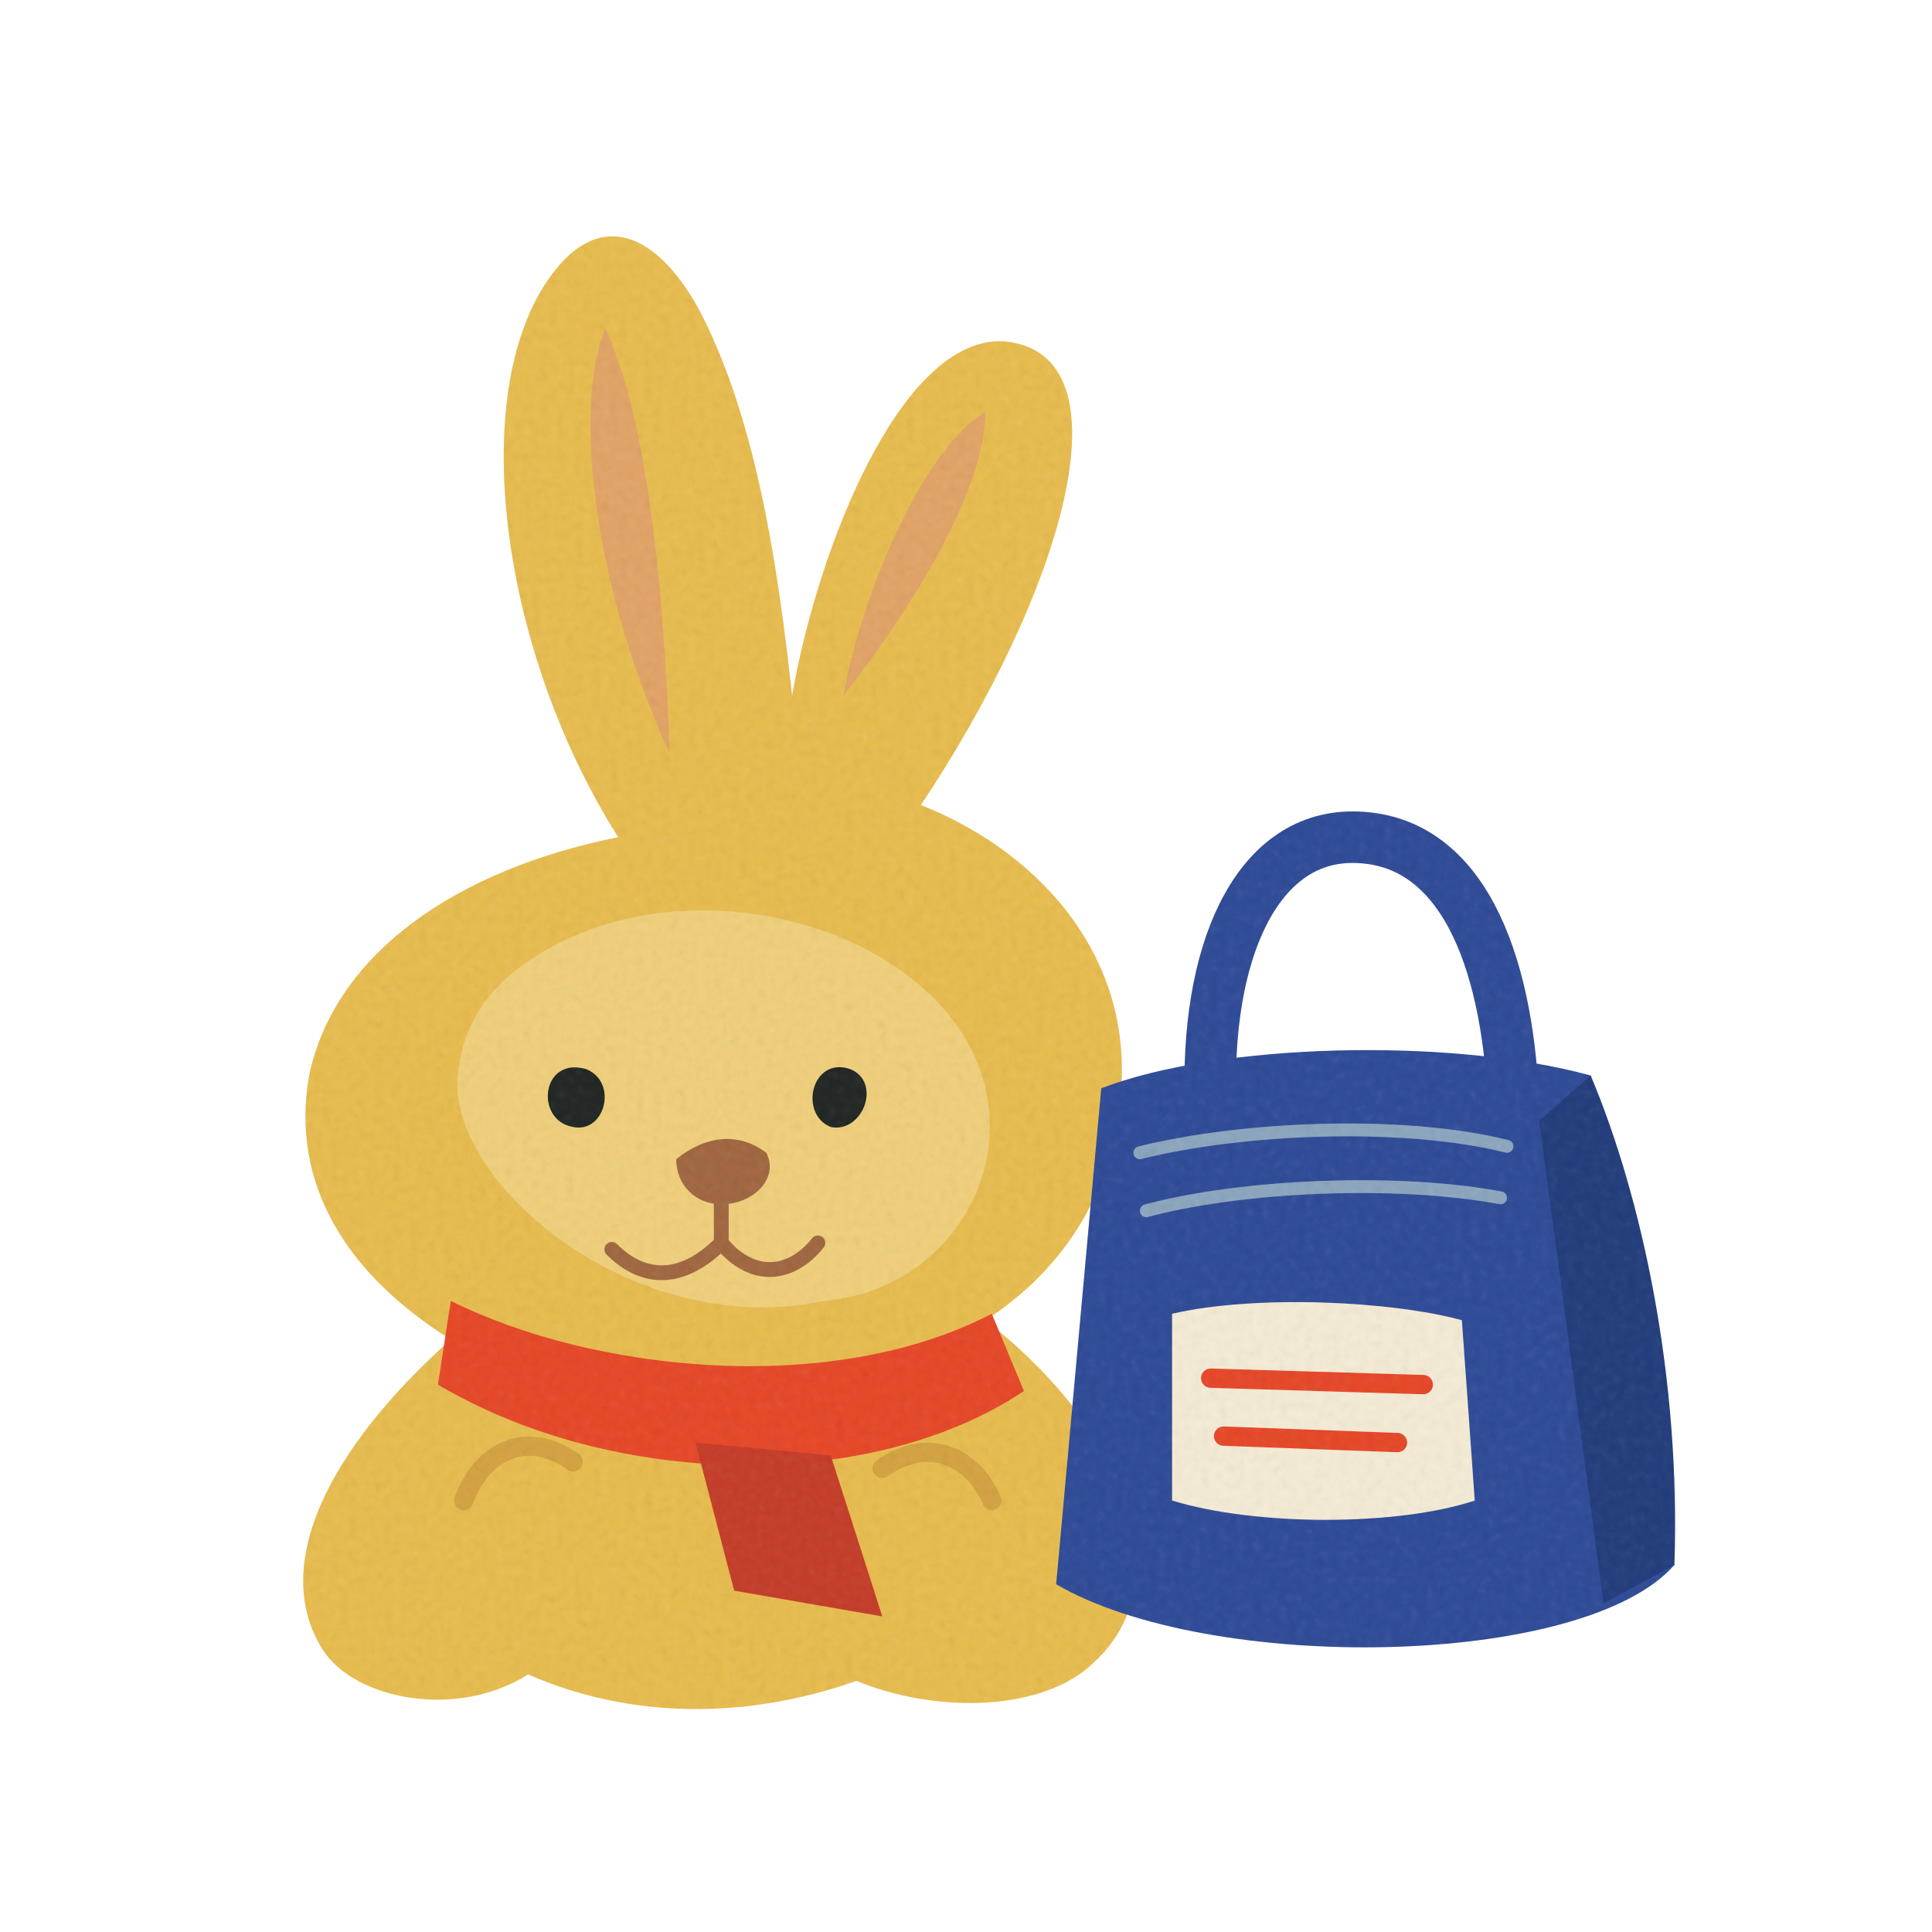
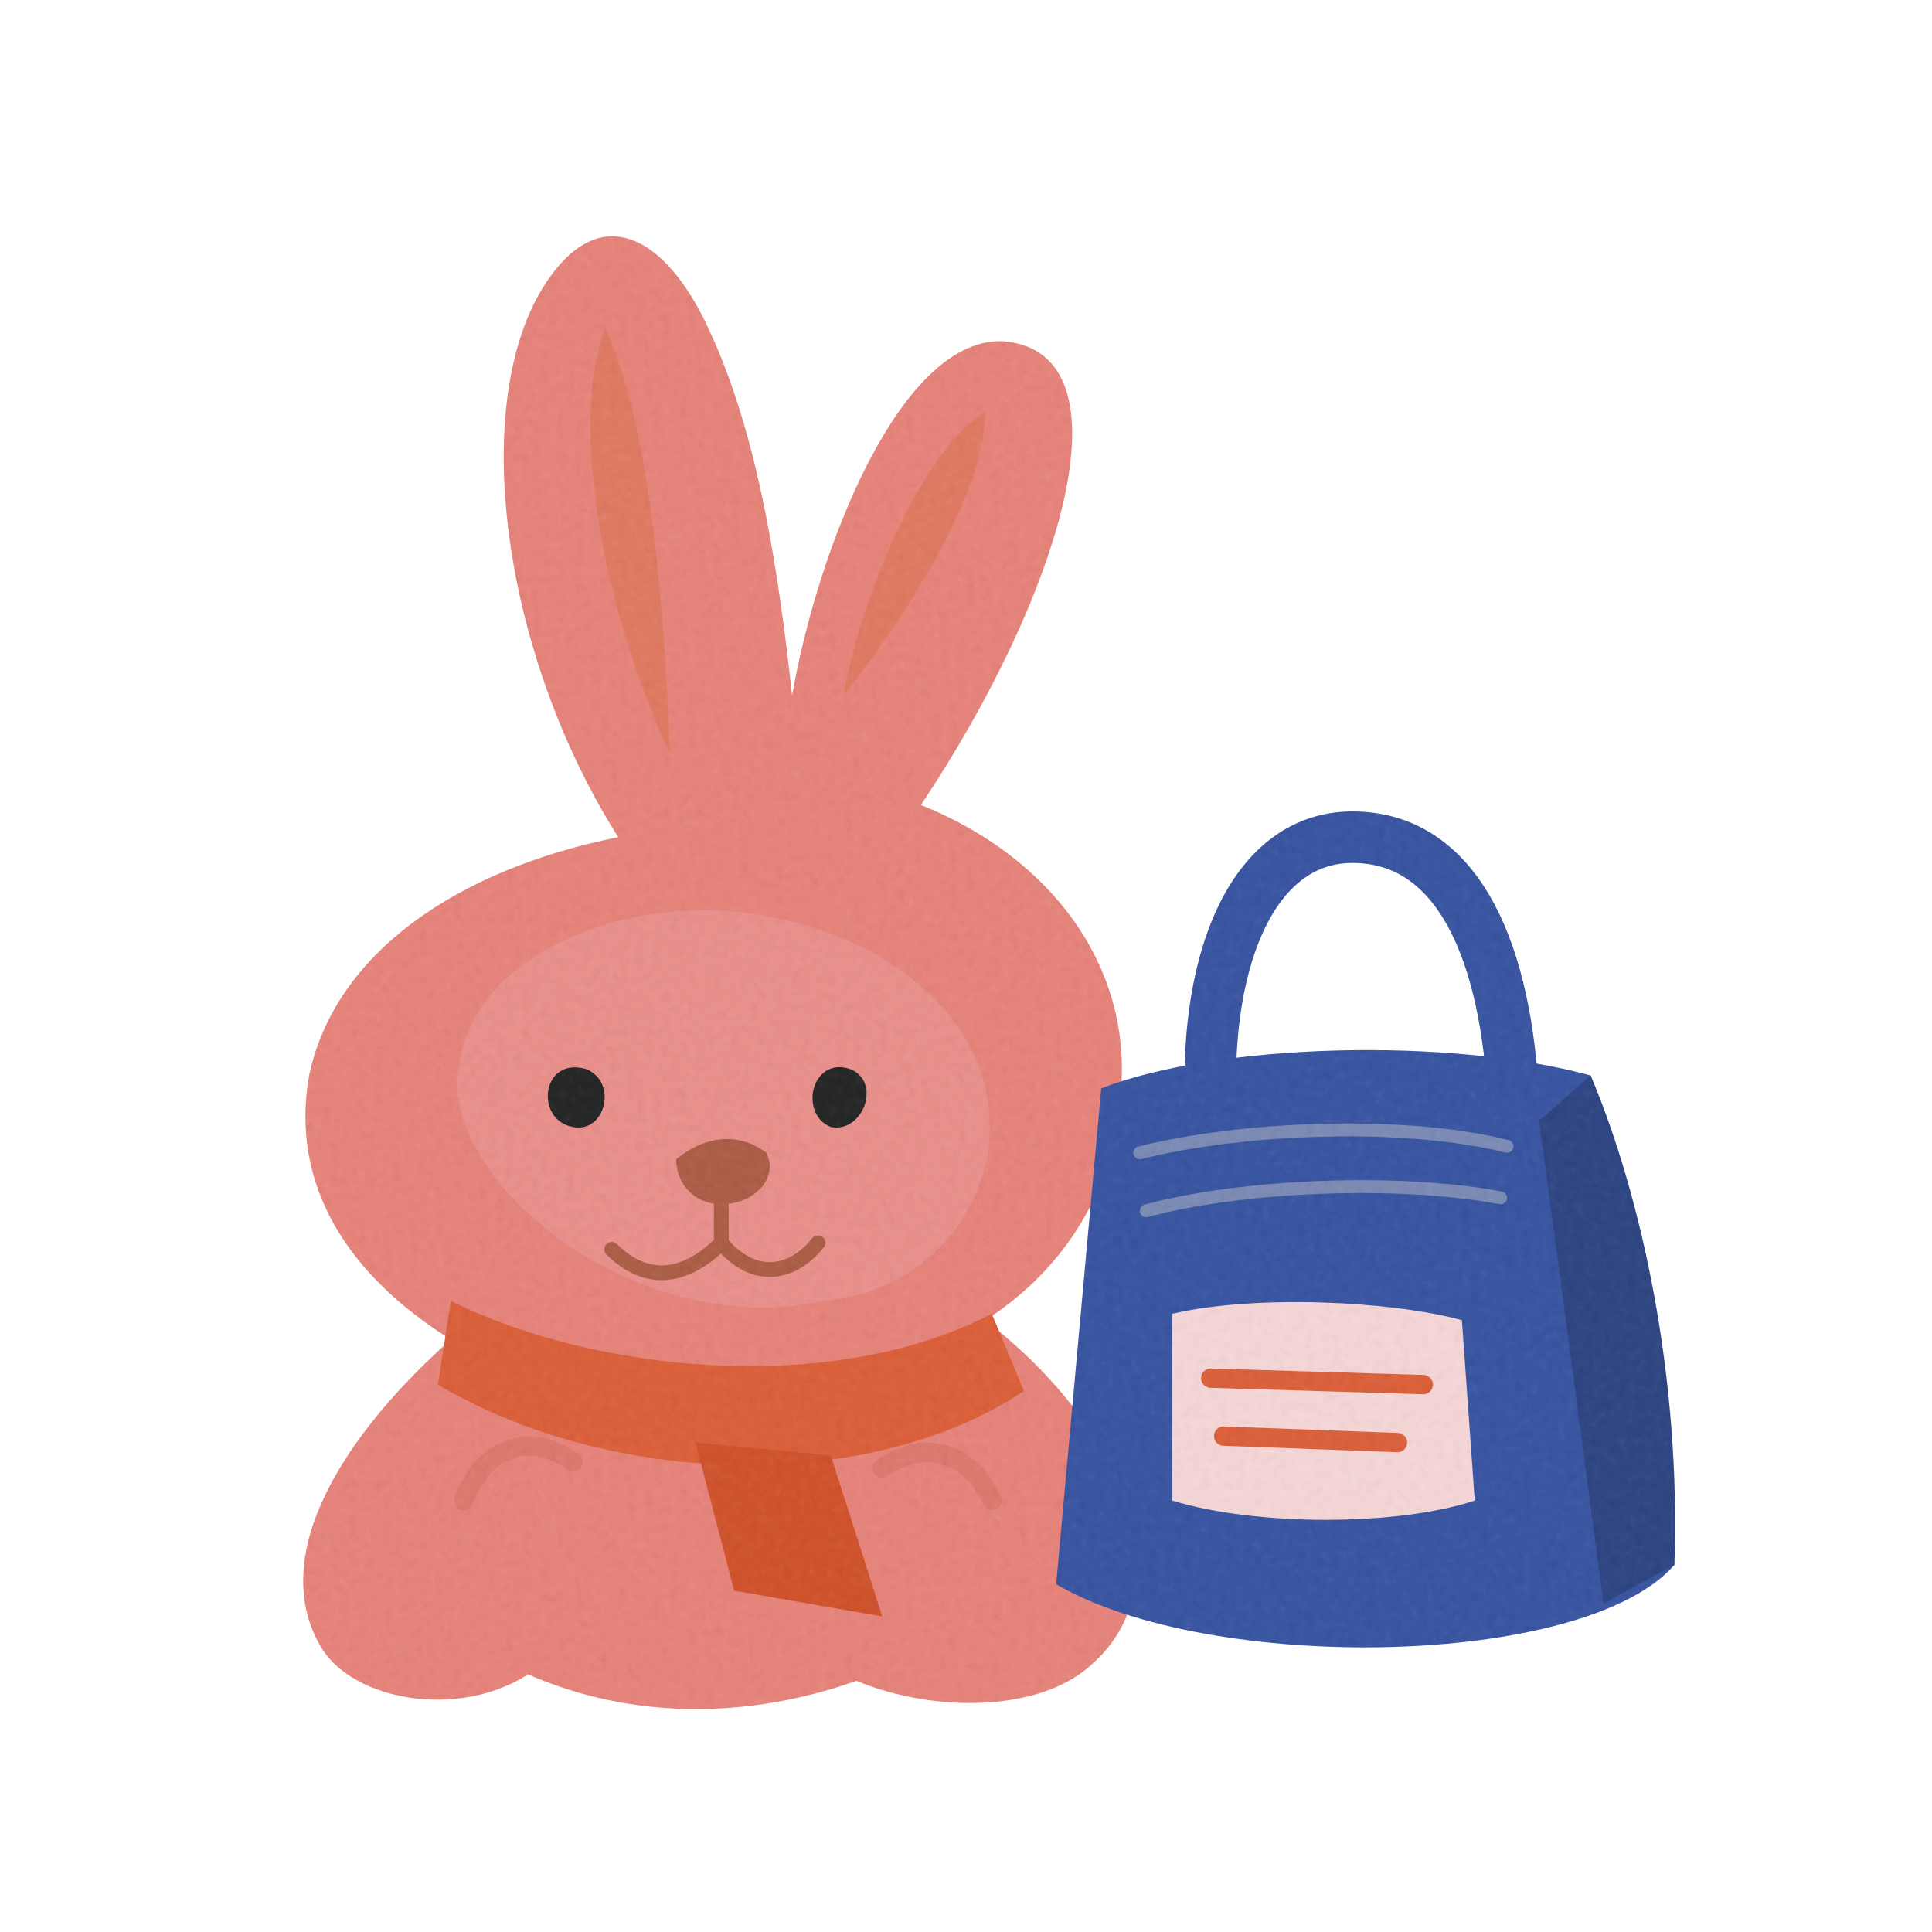
<svg xmlns="http://www.w3.org/2000/svg" viewBox="0 0 300 300" fill="none" role="img" aria-labelledby="title">
  <defs>
    <filter id="grain" x="-2%" y="-2%" width="104%" height="104%" color-interpolation-filters="sRGB">
      <feTurbulence type="fractalNoise" baseFrequency=".74" numOctaves="3" seed="27" stitchTiles="stitch" result="n" />
      <feColorMatrix in="n" type="saturate" values="0" />
      <feComponentTransfer result="g">
        <feFuncA type="linear" slope=".12" />
      </feComponentTransfer>
      <feComposite in="g" in2="SourceGraphic" operator="in" result="p" />
      <feBlend in="SourceGraphic" in2="p" mode="soft-light" />
    </filter>
  </defs>
  <g filter="url(#grain)">
-     <path d="M96 130c-19-30-24-72-9-89 8-9 17-3 23 10 8 17 11 39 13 57 4-23 17-56 33-55 20 2 9 39-13 72 20 8 33 25 31 45-1 16-10 28-21 35 23 18 30 41 17 53-8 8-25 8-37 3-17 6-35 6-51-1-11 7-27 4-32-4-8-13 1-31 20-48-16-10-25-24-22-41 4-19 23-32 48-37Z" fill="#e8bd50" />
-     <path d="M94 51c-5 12-2 40 10 66-1-29-4-53-10-66Zm59 13c-9 5-19 27-22 44 14-18 22-34 22-44Z" fill="#e2a467" />
-     <path d="M81 150c19-14 49-10 64 5 18 18 6 45-17 47-28 6-56-16-57-33 0-7 3-14 10-19Z" fill="#f0d07c" />
-     <path d="M91 166c-7-2-8 8-2 9 5 1 7-7 2-9Zm41 0c-6-2-8 7-3 9 5 1 8-7 3-9Z" fill="#222725" />
-     <path d="M105 180c5-4 10-4 14-1 2 4-2 8-7 8-4 0-7-3-7-7Z" fill="#a16841" />
-     <path d="m112 187v6m0 0c-6 6-12 6-17 1m17-1c5 6 11 5 15 0" stroke="#a16841" stroke-width="2.3" stroke-linecap="round" />
-     <path d="M70 202c22 11 59 15 84 2l5 12c-24 16-64 15-91-1Z" fill="#e74829" />
-     <path d="m108 224 21 2 8 25-23-4Z" fill="#c53e2a" />
-     <path d="M72 233c3-8 10-11 17-6m48 1c7-5 14-2 17 5" stroke="#d4a342" stroke-width="3" stroke-linecap="round" />
-     <path d="M188 172c-1-24 7-42 22-42 17 0 24 19 25 41" stroke="#304c98" stroke-width="8" stroke-linecap="round" />
-     <path d="M171 169c18-7 54-8 76-2l13 76c-14 16-72 17-96 3Z" fill="#304c98" />
-     <path d="M247 167c8 19 14 47 13 76l-11 6-10-75Z" fill="#233e7d" />
-     <path d="M177 179c16-4 41-5 57-1m-56 10c15-4 39-5 55-2" stroke="#8ca6bf" stroke-width="2" stroke-linecap="round" />
-     <path d="M182 204c13-3 34-2 45 1l2 28c-12 4-34 4-47 0Z" fill="#f5ecd6" />
-     <path d="m188 214 33 1m-31 8 27 1" stroke="#e74829" stroke-width="3" stroke-linecap="round" />
+     <path d="M96 130c-19-30-24-72-9-89 8-9 17-3 23 10 8 17 11 39 13 57 4-23 17-56 33-55 20 2 9 39-13 72 20 8 33 25 31 45-1 16-10 28-21 35 23 18 30 41 17 53-8 8-25 8-37 3-17 6-35 6-51-1-11 7-27 4-32-4-8-13 1-31 20-48-16-10-25-24-22-41 4-19 23-32 48-37Z" fill="#e7847b" />
+     <path d="M94 51c-5 12-2 40 10 66-1-29-4-53-10-66Zm59 13c-9 5-19 27-22 44 14-18 22-34 22-44Z" fill="#e17a62" />
+     <path d="M81 150c19-14 49-10 64 5 18 18 6 45-17 47-28 6-56-16-57-33 0-7 3-14 10-19Z" fill="#ea908c" />
+     <path d="M91 166c-7-2-8 8-2 9 5 1 7-7 2-9Zm41 0c-6-2-8 7-3 9 5 1 8-7 3-9Z" fill="#232625" />
+     <path d="M105 180c5-4 10-4 14-1 2 4-2 8-7 8-4 0-7-3-7-7Z" fill="#ad5e46" />
+     <path d="m112 187v6m0 0c-6 6-12 6-17 1m17-1c5 6 11 5 15 0" stroke="#ad5e46" stroke-width="2.3" stroke-linecap="round" />
+     <path d="M70 202c22 11 59 15 84 2l5 12c-24 16-64 15-91-1Z" fill="#dc603a" />
+     <path d="m108 224 21 2 8 25-23-4Z" fill="#d1532c" />
+     <path d="M72 233c3-8 10-11 17-6m48 1c7-5 14-2 17 5" stroke="#de796e" stroke-width="3" stroke-linecap="round" />
+     <path d="M188 172c-1-24 7-42 22-42 17 0 24 19 25 41" stroke="#3955a2" stroke-width="8" stroke-linecap="round" />
+     <path d="M171 169c18-7 54-8 76-2l13 76c-14 16-72 17-96 3Z" fill="#3955a2" />
+     <path d="M247 167c8 19 14 47 13 76l-11 6-10-75Z" fill="#2e4583" />
+     <path d="M177 179c16-4 41-5 57-1m-56 10c15-4 39-5 55-2" stroke="#7b8bb5" stroke-width="2" stroke-linecap="round" />
+     <path d="M182 204c13-3 34-2 45 1l2 28c-12 4-34 4-47 0Z" fill="#f5d7d6" />
+     <path d="m188 214 33 1m-31 8 27 1" stroke="#dc603a" stroke-width="3" stroke-linecap="round" />
  </g>
</svg>
